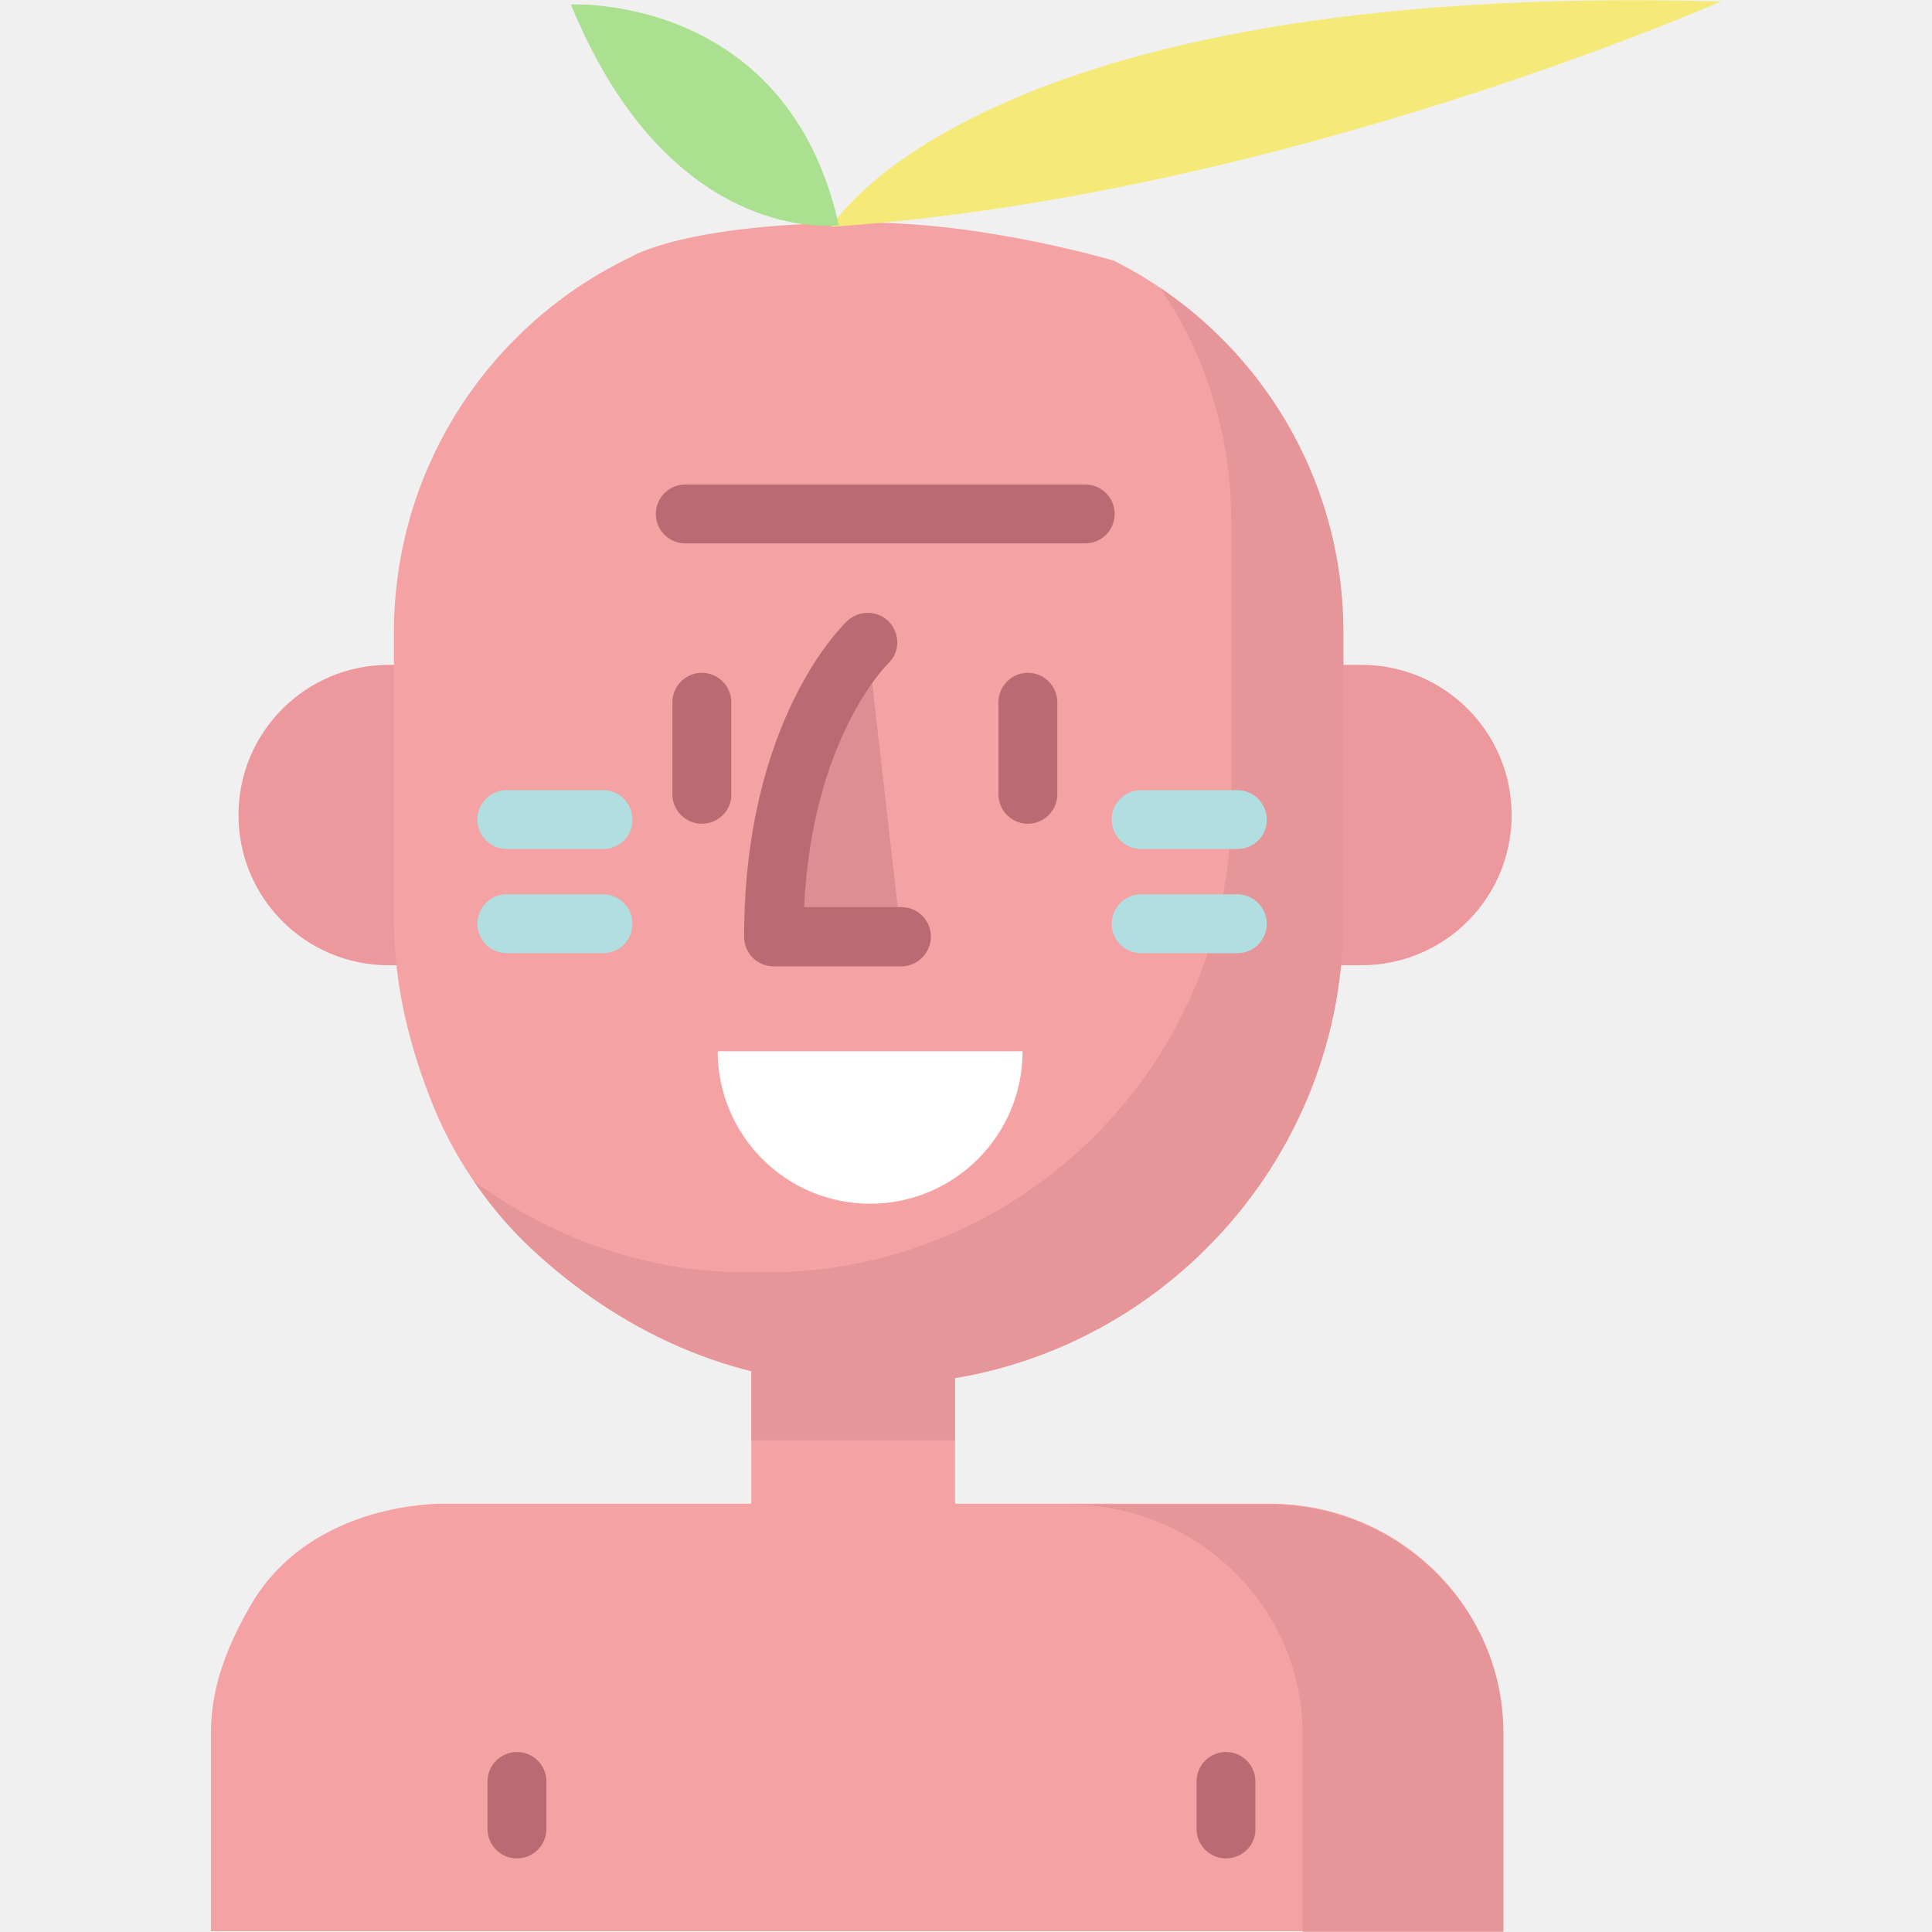
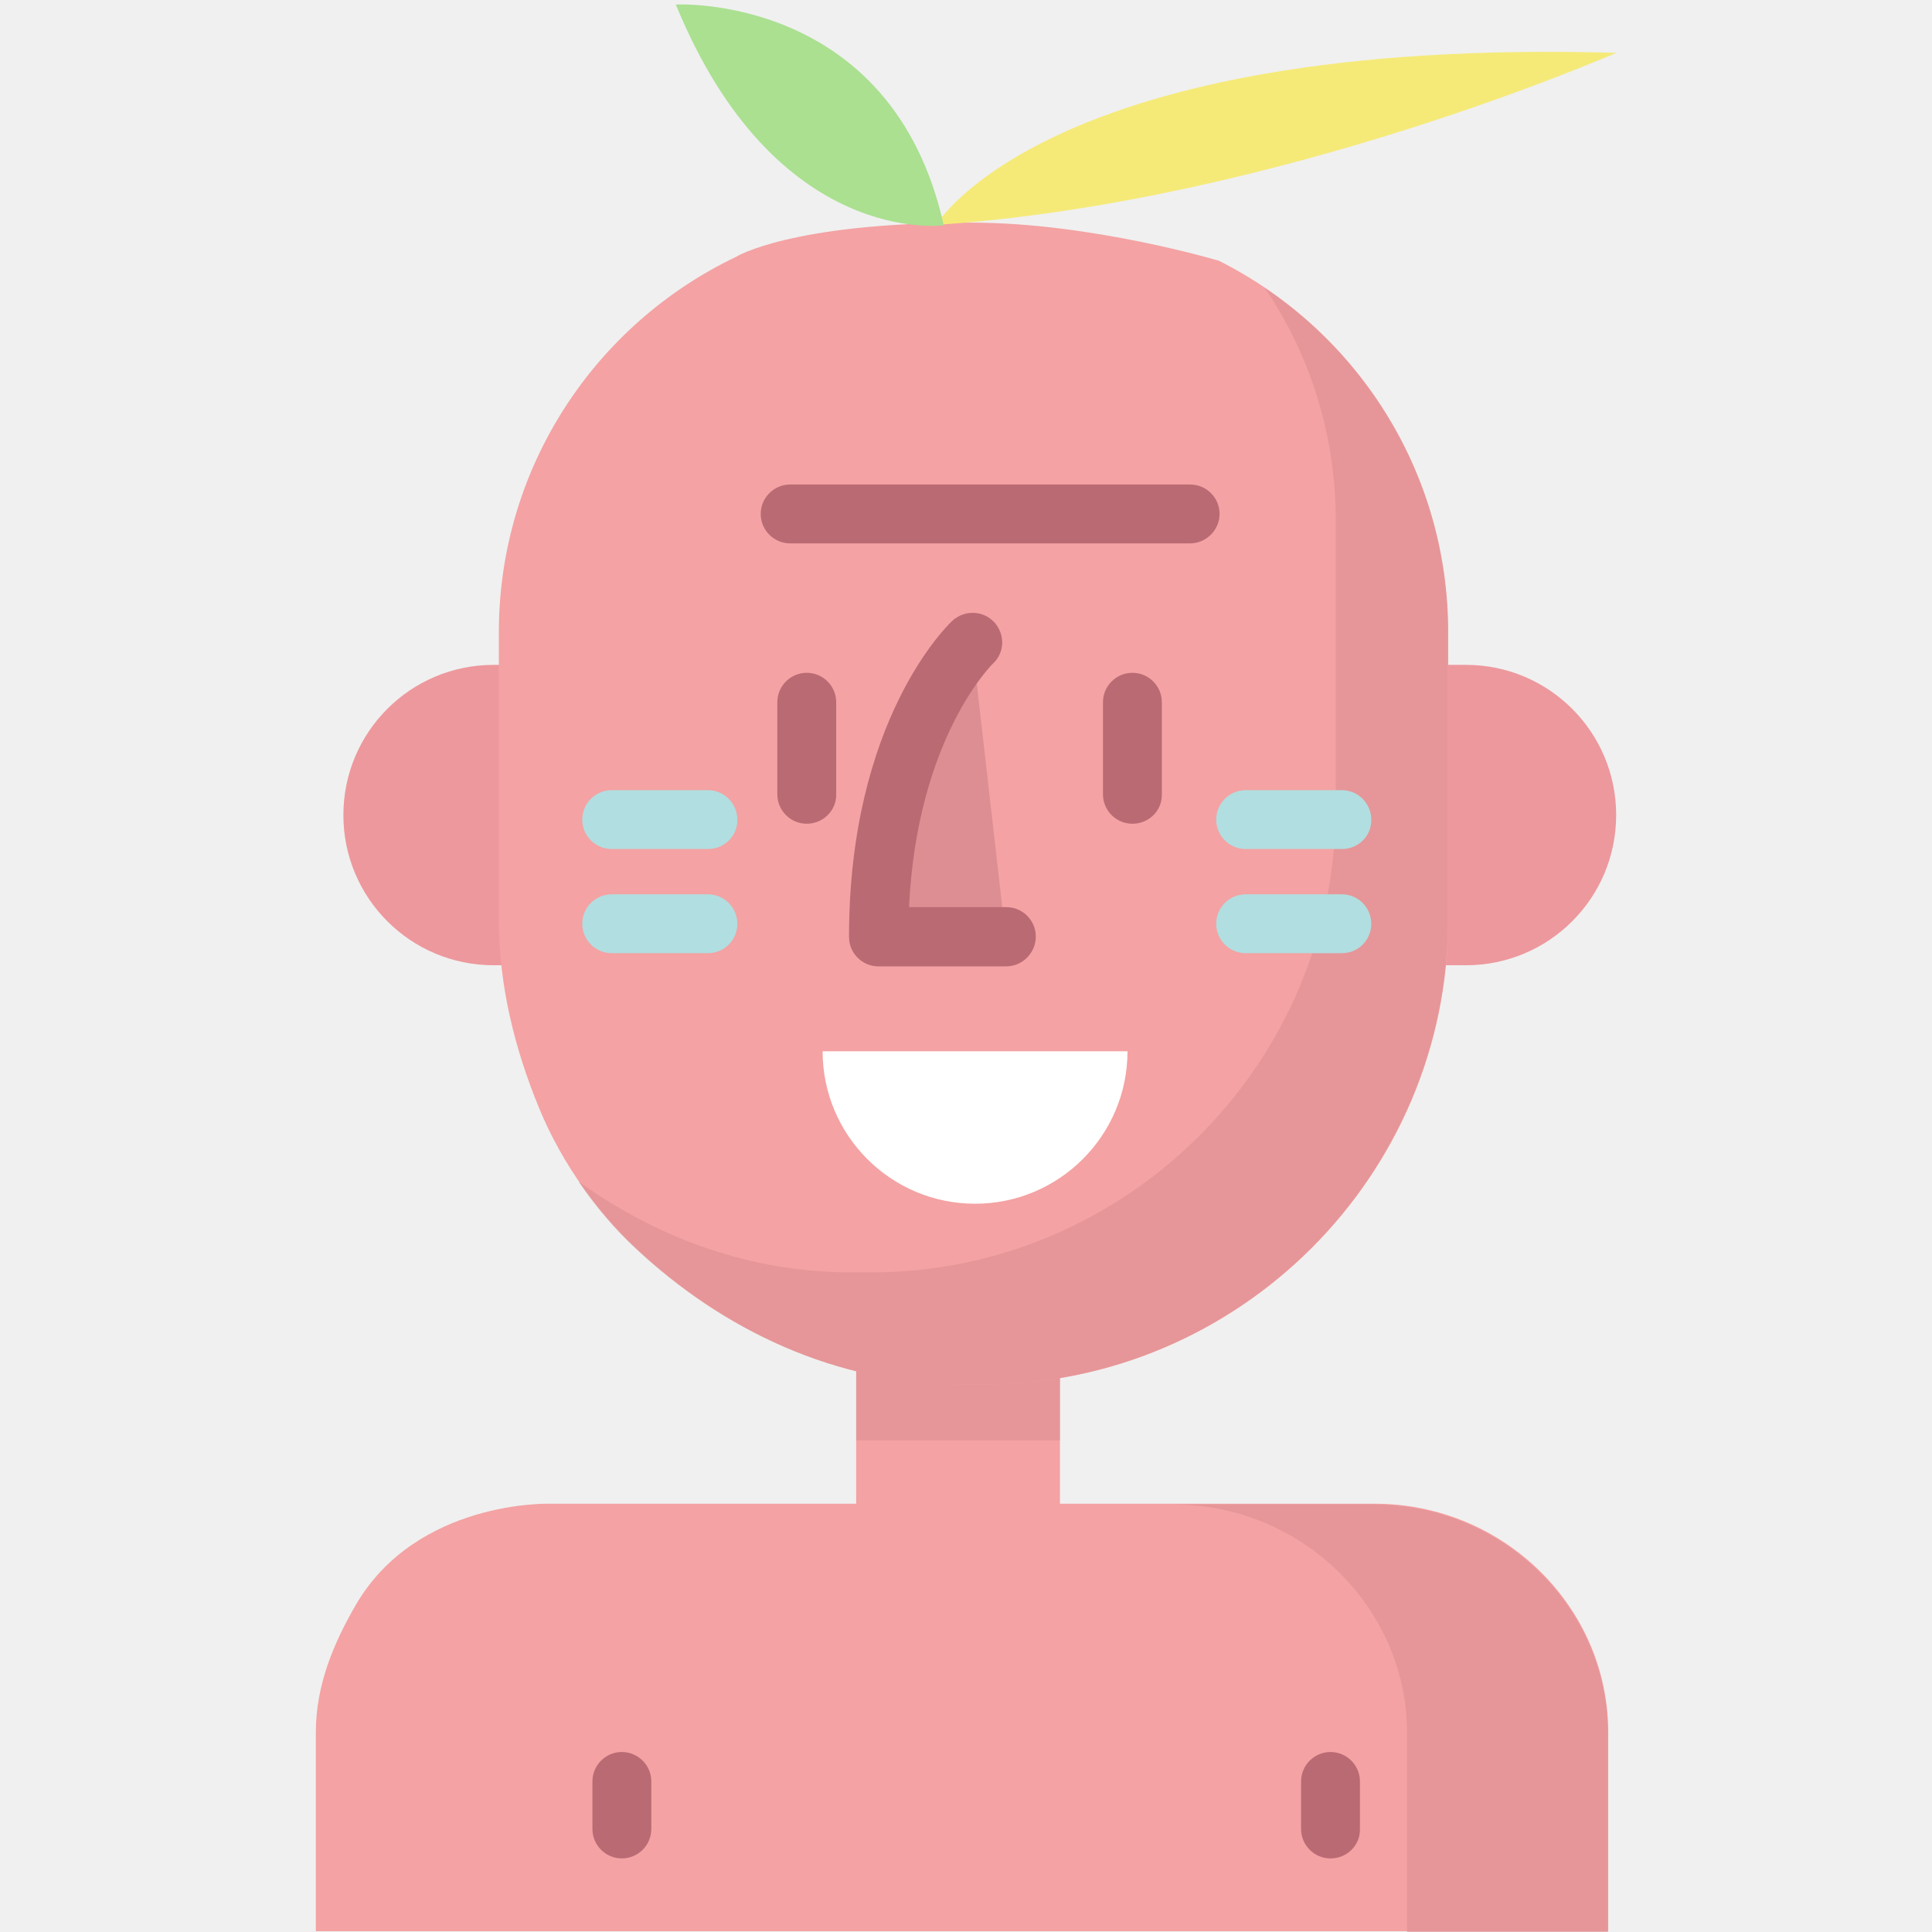
<svg xmlns="http://www.w3.org/2000/svg" version="1.1" id="Layer_1" x="0px" y="0px" viewBox="0 0 512 512" style="enable-background:new 0 0 512 512;" xml:space="preserve">
  <style type="text/css">
	.st0{fill:#F4A2A3;}
	.st1{opacity:0.62;}
	.st2{fill:#DD8E92;}
	.st3{fill:#ED989D;}
	.st4{opacity:0.62;fill:#DD8E92;enable-background:new    ;}
	.st5{fill:#FFFFFF;}
	.st6{fill:#BA6A73;}
	.st7{fill:#B1DEE0;}
	.st8{fill:#F5EA78;}
	.st9{fill:#AAE090;}
</style>
-   <rect x="199.1" y="348.5" class="st0" width="54" height="59.8" />
-   <g class="st1">
-     <rect x="199.1" y="348.5" class="st2" width="54" height="33.2" />
-   </g>
-   <path class="st3" d="M360.8,255.8c22,0,39.8-17.8,39.8-39.8s-17.8-39.8-39.8-39.8H103c-22,0-39.8,17.8-39.8,39.8S81,255.8,103,255.8  H360.8z" />
-   <path class="st0" d="M167.2,68.1c-37.1,17.7-62.8,55.6-62.8,99.5v22.5v53.6c0,17.7,4.3,34.4,10.6,49.8c6.4,15.6,16.2,28.3,25.6,37.2  c23,21.6,53.1,36.2,87,36.2h5.2c67.8,0,123.2-55.4,123.2-123.2v-53.6v-22.5c0-43.1-24.7-80.4-60.8-98.5c0,0-33.7-10.1-65.6-10.1  C181.5,59,167.2,68.1,167.2,68.1z" />
-   <path class="st4" d="M307.5,76.3c11.9,17.6,18.8,38.8,18.8,61.6v22.5V214c0,67.8-55.4,123.2-123.2,123.2h-5.2  c-27.1,0-51.7-9.3-72.3-24.1c4.7,6.9,9.9,12.9,15,17.6c23,21.6,53.1,36.2,87,36.2h5.2c67.8,0,123.2-55.4,123.2-123.2v-53.6v-22.5  C356,129.6,336.8,96.1,307.5,76.3z" />
-   <path class="st5" d="M271,278.6c0,22.3-18.1,40.4-40.4,40.4s-40.4-18.1-40.4-40.4H271z" />
  <g>
-     <path class="st6" d="M186,218.3c-4.3,0-7.8-3.5-7.8-7.8v-24.4c0-4.3,3.5-7.8,7.8-7.8c4.3,0,7.8,3.5,7.8,7.8v24.4   C193.9,214.8,190.3,218.3,186,218.3z" />
-     <path class="st6" d="M272.4,218.3c-4.3,0-7.8-3.5-7.8-7.8v-24.4c0-4.3,3.5-7.8,7.8-7.8s7.8,3.5,7.8,7.8v24.4   C280.2,214.8,276.7,218.3,272.4,218.3z" />
-   </g>
-   <path class="st0" d="M198.3,398.5h-80.5c0,0-35.1-1-51.3,26.8c-5.9,10.2-10.6,21.3-10.6,33.8v52.7h342.5v-52.7  c0-33.3-27.8-60.6-61.9-60.6h-82.9H198.3z" />
-   <g class="st1">
-     <path class="st2" d="M117.8,398.7c0,0-0.3,0-1,0H117.8z" />
-     <path class="st2" d="M336.5,398.7h-53.2c34,0,61.9,27.3,61.9,60.6V512h53.2v-52.7C398.4,426,370.5,398.7,336.5,398.7z" />
-   </g>
-   <path class="st2" d="M229.9,170.2c0,0-24.9,23.1-24.9,78h33.8L229.9,170.2z" />
-   <path class="st6" d="M287.6,144h-106c-4.3,0-7.8-3.5-7.8-7.8s3.5-7.8,7.8-7.8h106c4.3,0,7.8,3.5,7.8,7.8S291.9,144,287.6,144z" />
-   <g>
-     <path class="st7" d="M327.9,225h-25.5c-4.3,0-7.8-3.5-7.8-7.8s3.5-7.8,7.8-7.8h25.5c4.3,0,7.8,3.5,7.8,7.8   C335.8,221.5,332.3,225,327.9,225z" />
-     <path class="st7" d="M327.9,252.6h-25.5c-4.3,0-7.8-3.5-7.8-7.8s3.5-7.8,7.8-7.8h25.5c4.3,0,7.8,3.5,7.8,7.8   S332.3,252.6,327.9,252.6z" />
-     <path class="st7" d="M159.8,225h-25.5c-4.3,0-7.8-3.5-7.8-7.8s3.5-7.8,7.8-7.8h25.5c4.3,0,7.8,3.5,7.8,7.8   C167.7,221.5,164.2,225,159.8,225z" />
-     <path class="st7" d="M159.8,252.6h-25.5c-4.3,0-7.8-3.5-7.8-7.8s3.5-7.8,7.8-7.8h25.5c4.3,0,7.8,3.5,7.8,7.8   S164.2,252.6,159.8,252.6z" />
-   </g>
-   <path class="st8" d="M220.3,60.1c0,0,38.3-65.3,235.8-59.7C456.1,0.3,339.1,52.1,220.3,60.1z" />
-   <path class="st9" d="M222.3,59.7c0,0-44.5,6.2-71-58.5C151.2,1.2,208.6-1.9,222.3,59.7z" />
-   <g>
-     <path class="st6" d="M137,492.5c-4.3,0-7.8-3.5-7.8-7.8v-12.6c0-4.3,3.5-7.8,7.8-7.8c4.3,0,7.8,3.5,7.8,7.8v12.6   C144.8,489,141.3,492.5,137,492.5z" />
-     <path class="st6" d="M324.9,492.5c-4.3,0-7.8-3.5-7.8-7.8v-12.6c0-4.3,3.5-7.8,7.8-7.8s7.8,3.5,7.8,7.8v12.6   C332.8,489,329.2,492.5,324.9,492.5z" />
-     <path class="st6" d="M238.8,256.1H205c-4.3,0-7.8-3.5-7.8-7.8c0-57.6,26.2-82.7,27.4-83.8c3.2-2.9,8.1-2.8,11.1,0.4   c2.9,3.2,2.8,8.1-0.4,11c-0.4,0.4-20.1,20-22.2,64.5h25.8c4.3,0,7.8,3.5,7.8,7.8S243.2,256.1,238.8,256.1z" />
+     <rect x="226.9" y="348.5" class="st0" width="54" height="59.8" />
+     <g class="st1">
+       <rect x="226.9" y="348.5" class="st2" width="54" height="33.2" />
+     </g>
+     <path class="st3" d="M388.5,255.8c22,0,39.8-17.8,39.8-39.8s-17.8-39.8-39.8-39.8H130.8c-22,0-39.8,17.8-39.8,39.8   s17.8,39.8,39.8,39.8H388.5z" />
+     <path class="st0" d="M195,68.1c-37.1,17.7-62.8,55.6-62.8,99.5v22.5v53.6c0,17.7,4.3,34.4,10.6,49.8c6.4,15.6,16.2,28.3,25.6,37.2   c23,21.6,53.1,36.2,87,36.2h5.2c67.8,0,123.2-55.4,123.2-123.2v-53.6v-22.5c0-43.1-24.7-80.4-60.8-98.5c0,0-33.7-10.1-65.6-10.1   C209.3,59,195,68.1,195,68.1z" />
+     <path class="st4" d="M335.2,76.3c11.9,17.6,18.8,38.8,18.8,61.6v22.5V214c0,67.8-55.4,123.2-123.2,123.2h-5.2   c-27.1,0-51.7-9.3-72.3-24.1c4.7,6.9,9.9,12.9,15,17.6c23,21.6,53.1,36.2,87,36.2h5.2c67.8,0,123.2-55.4,123.2-123.2v-53.6v-22.5   C383.8,129.6,364.5,96.1,335.2,76.3z" />
+     <path class="st5" d="M298.8,278.6c0,22.3-18.1,40.4-40.4,40.4S218,300.9,218,278.6H298.8z" />
+     <g>
+       <path class="st6" d="M213.8,218.3c-4.3,0-7.8-3.5-7.8-7.8v-24.4c0-4.3,3.5-7.8,7.8-7.8s7.8,3.5,7.8,7.8v24.4    C221.7,214.8,218.1,218.3,213.8,218.3z" />
+       <path class="st6" d="M300.1,218.3c-4.3,0-7.8-3.5-7.8-7.8v-24.4c0-4.3,3.5-7.8,7.8-7.8s7.8,3.5,7.8,7.8v24.4    C308,214.8,304.5,218.3,300.1,218.3z" />
+     </g>
+     <path class="st0" d="M226.1,398.5h-80.5c0,0-35.1-1-51.3,26.8c-5.9,10.2-10.6,21.3-10.6,33.8v52.7h342.5v-52.7   c0-33.3-27.8-60.6-61.9-60.6h-82.9L226.1,398.5L226.1,398.5z" />
+     <g class="st1">
+       <path class="st2" d="M145.6,398.7c0,0-0.3,0-1,0H145.6z" />
+       <path class="st2" d="M364.2,398.7H311c34,0,61.9,27.3,61.9,60.6V512h53.2v-52.7C426.1,426,398.2,398.7,364.2,398.7z" />
+     </g>
+     <path class="st2" d="M257.6,170.2c0,0-24.9,23.1-24.9,78h33.8L257.6,170.2z" />
+     <path class="st6" d="M315.4,144h-106c-4.3,0-7.8-3.5-7.8-7.8s3.5-7.8,7.8-7.8h106c4.3,0,7.8,3.5,7.8,7.8S319.6,144,315.4,144z" />
+     <g>
+       <path class="st7" d="M355.6,225h-25.5c-4.3,0-7.8-3.5-7.8-7.8s3.5-7.8,7.8-7.8h25.5c4.3,0,7.8,3.5,7.8,7.8    C363.5,221.5,360,225,355.6,225z" />
+       <path class="st7" d="M355.6,252.6h-25.5c-4.3,0-7.8-3.5-7.8-7.8s3.5-7.8,7.8-7.8h25.5c4.3,0,7.8,3.5,7.8,7.8    S360,252.6,355.6,252.6z" />
+       <path class="st7" d="M187.6,225h-25.5c-4.3,0-7.8-3.5-7.8-7.8s3.5-7.8,7.8-7.8h25.5c4.3,0,7.8,3.5,7.8,7.8    C195.5,221.5,192,225,187.6,225z" />
+       <path class="st7" d="M187.6,252.6h-25.5c-4.3,0-7.8-3.5-7.8-7.8s3.5-7.8,7.8-7.8h25.5c4.3,0,7.8,3.5,7.8,7.8    S192,252.6,187.6,252.6z" />
+     </g>
+     <path class="st8" d="M248.1,59.6c0,0,29.3-49.9,180.3-45.6C428.3,13.9,338.9,53.5,248.1,59.6z" />
+     <path class="st9" d="M250.1,59.7c0,0-44.5,6.2-71-58.5C179,1.2,236.4-1.9,250.1,59.7z" />
+     <g>
+       <path class="st6" d="M164.8,492.5c-4.3,0-7.8-3.5-7.8-7.8v-12.6c0-4.3,3.5-7.8,7.8-7.8s7.8,3.5,7.8,7.8v12.6    C172.6,489,169.1,492.5,164.8,492.5z" />
+       <path class="st6" d="M352.6,492.5c-4.3,0-7.8-3.5-7.8-7.8v-12.6c0-4.3,3.5-7.8,7.8-7.8s7.8,3.5,7.8,7.8v12.6    C360.5,489,357,492.5,352.6,492.5z" />
+       <path class="st6" d="M266.6,256.1h-33.8c-4.3,0-7.8-3.5-7.8-7.8c0-57.6,26.2-82.7,27.4-83.8c3.2-2.9,8.1-2.8,11.1,0.4    c2.9,3.2,2.8,8.1-0.4,11c-0.4,0.4-20.1,20-22.2,64.5h25.8c4.3,0,7.8,3.5,7.8,7.8S271,256.1,266.6,256.1z" />
+     </g>
  </g>
</svg>
